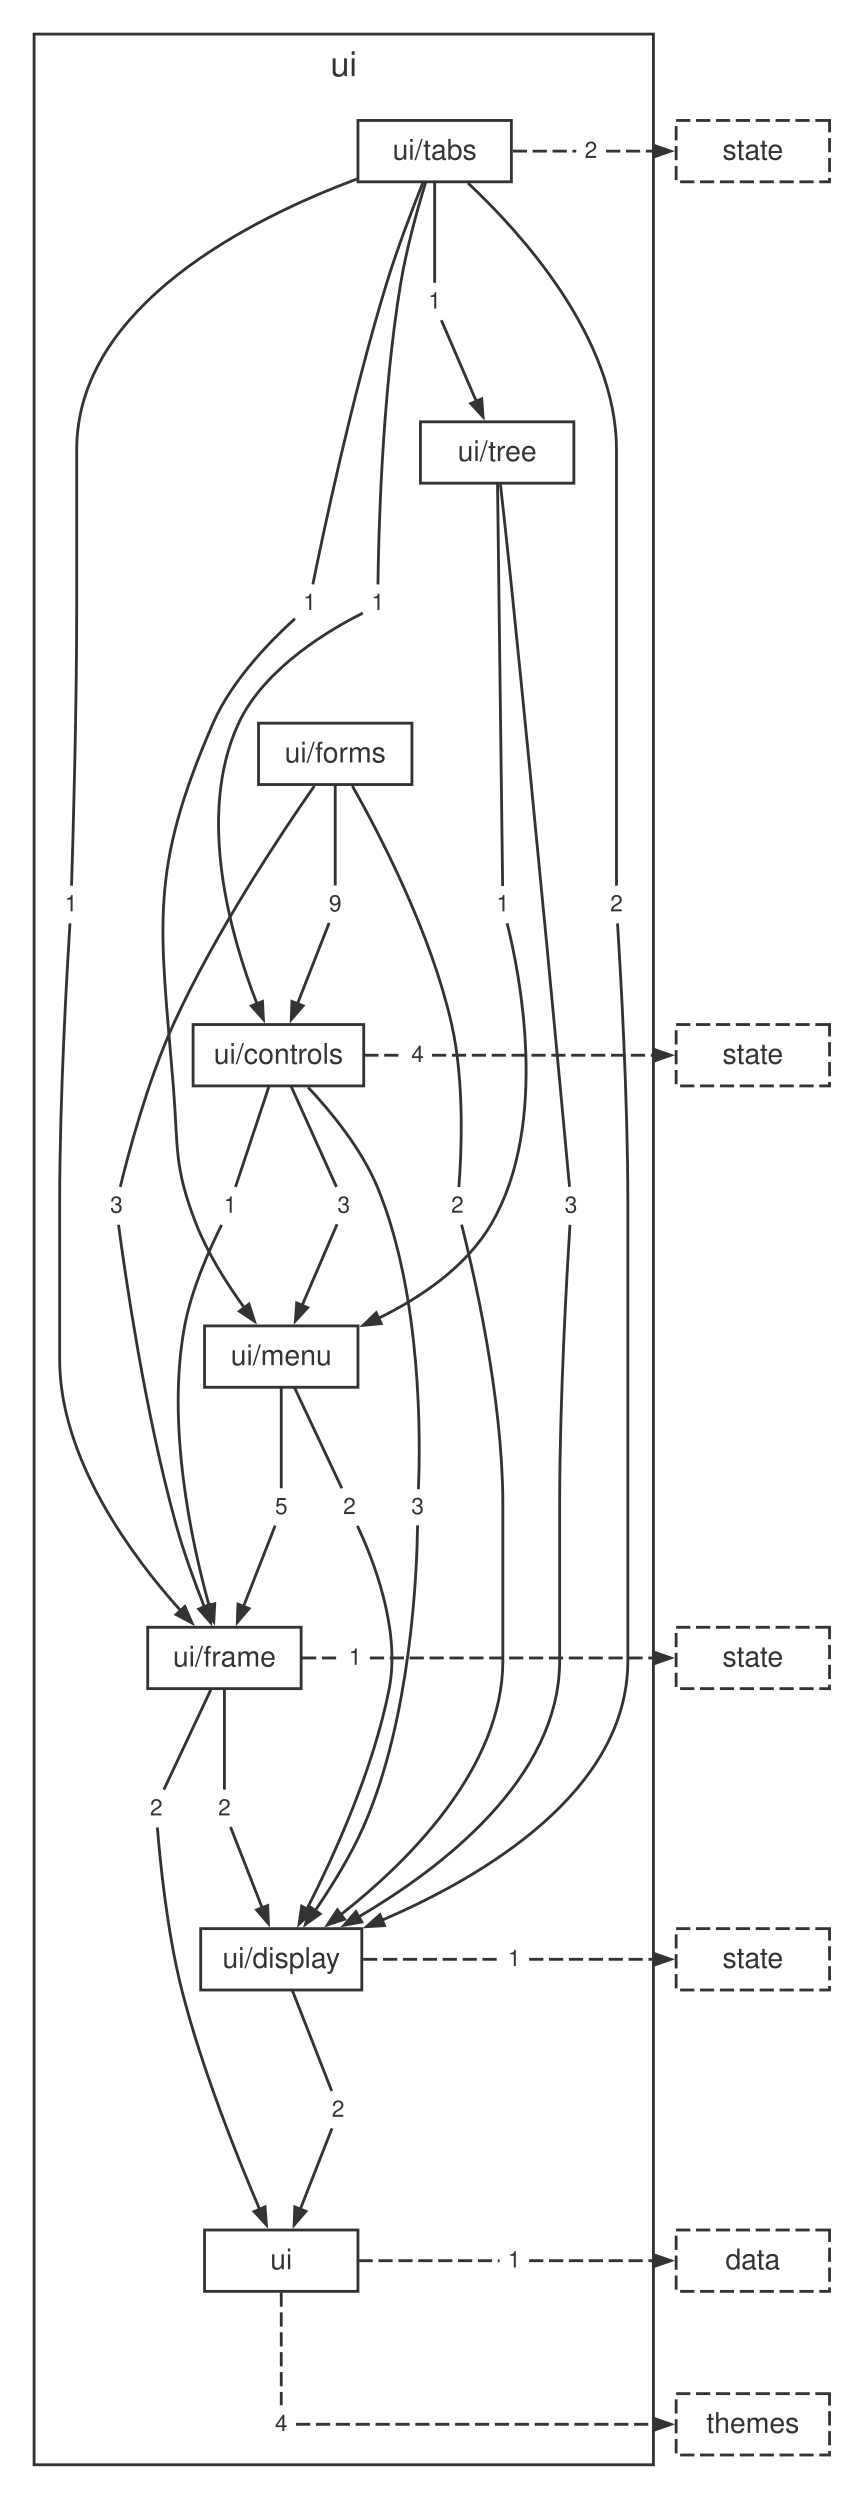
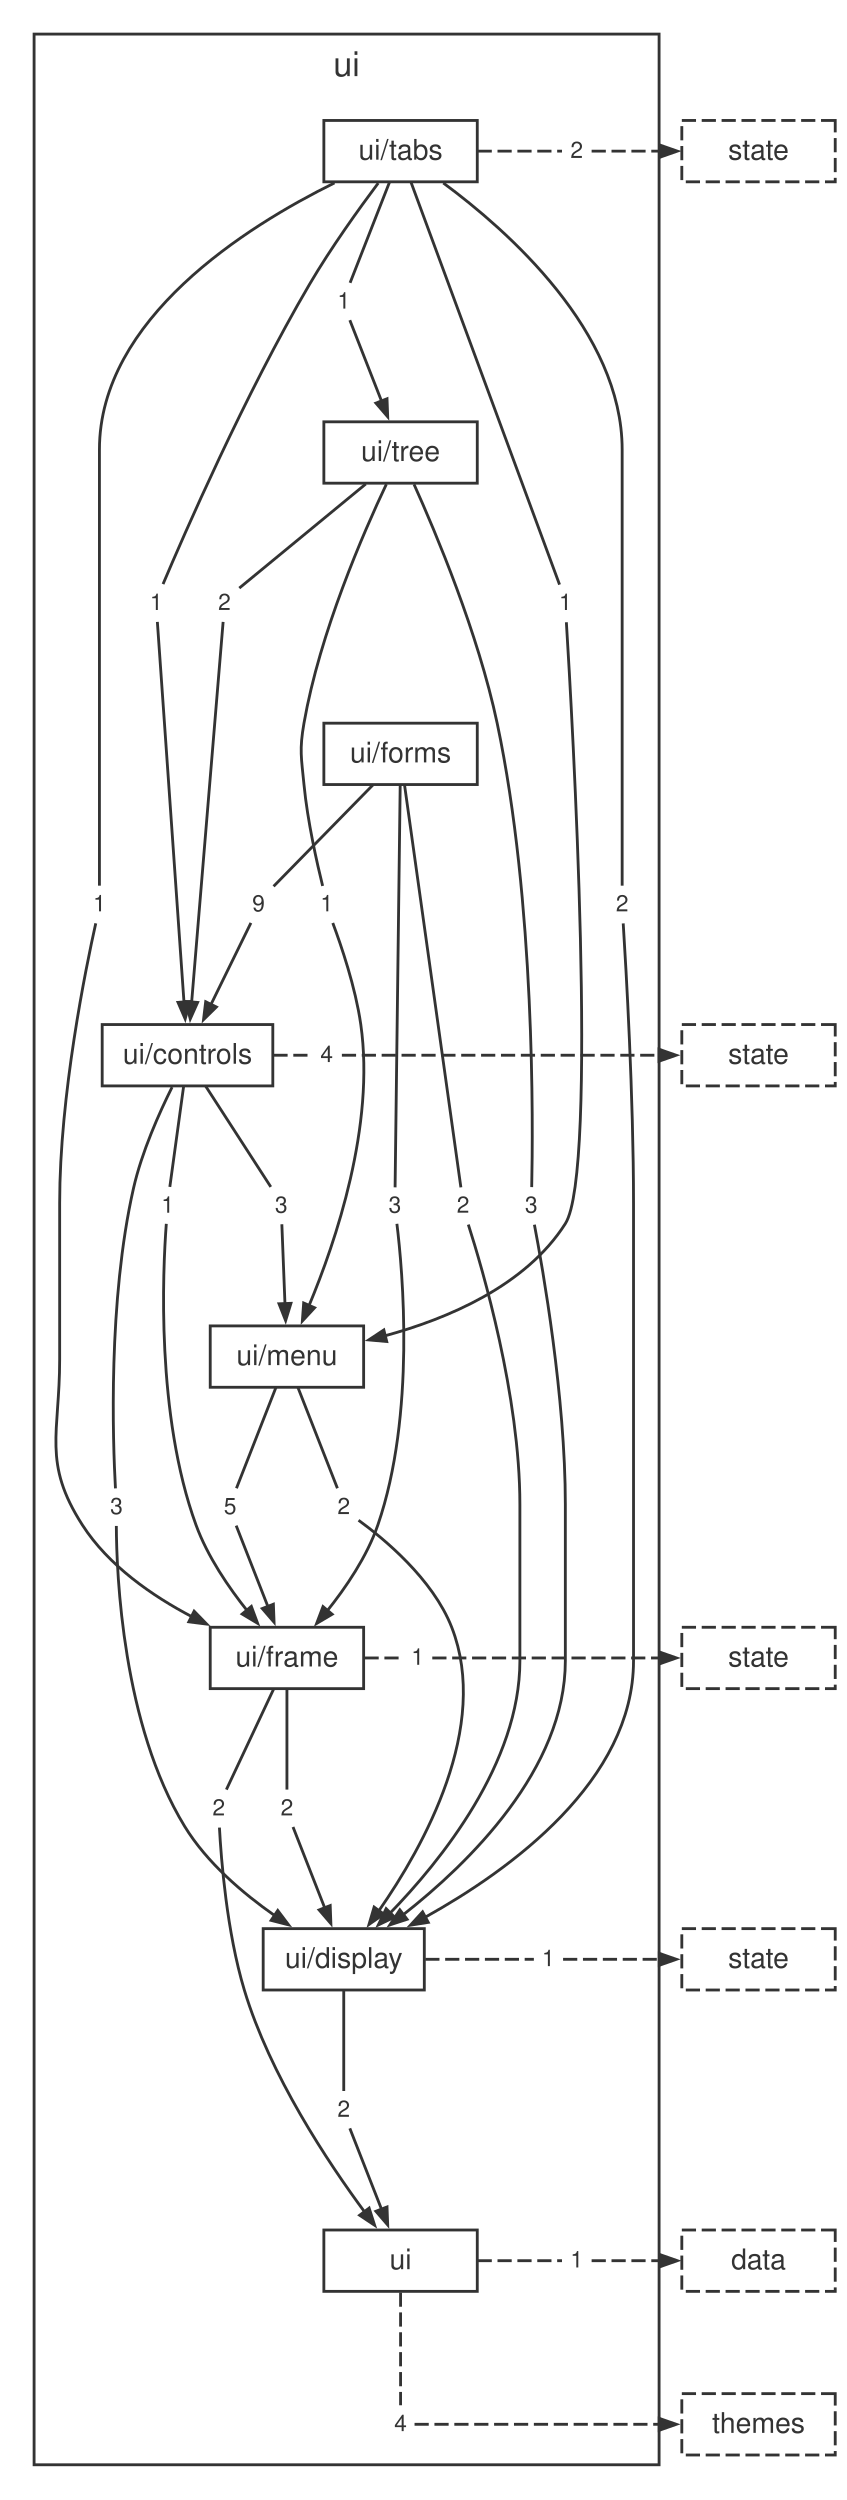
- <svg xmlns="http://www.w3.org/2000/svg" width="296pt" height="880pt" viewBox="0.00 0.00 296.00 880.00">
+ <svg xmlns="http://www.w3.org/2000/svg" width="298pt" height="880pt" viewBox="0.00 0.00 298.00 880.00">
  <style>svg { color: #333333; } @media (prefers-color-scheme: dark) { svg { color: #cccccc; background: #1e1e1e; } }</style>
  <g id="graph0" class="graph" transform="scale(1 1) rotate(0) translate(4 875.6)">
    <g id="clust1" class="cluster">
-       <polygon fill="none" stroke="currentColor" points="8,-8 8,-863.6 226,-863.6 226,-8 8,-8" />
-       <text fill="currentColor" xml:space="preserve" text-anchor="middle" x="117" y="-848.8" font-family="Helvetica,Arial,sans-serif" font-size="12.00">ui</text>
+       <polygon fill="none" stroke="currentColor" points="8,-8 8,-863.6 228,-863.6 228,-8 8,-8" />
+       <text fill="currentColor" xml:space="preserve" text-anchor="middle" x="118" y="-848.8" font-family="Helvetica,Arial,sans-serif" font-size="12.00">ui</text>
    </g>
    <g id="node1" class="node">
-       <polygon fill="none" stroke="currentColor" points="176,-833.2 122,-833.2 122,-811.6 176,-811.6 176,-833.2" />
-       <text fill="currentColor" xml:space="preserve" text-anchor="middle" x="149" y="-819.4" font-family="Helvetica,Arial,sans-serif" font-size="10.00">ui/tabs</text>
+       <polygon fill="none" stroke="currentColor" points="164,-833.2 110,-833.2 110,-811.6 164,-811.6 164,-833.2" />
+       <text fill="currentColor" xml:space="preserve" text-anchor="middle" x="137" y="-819.4" font-family="Helvetica,Arial,sans-serif" font-size="10.00">ui/tabs</text>
    </g>
    <g id="node2" class="node">
-       <polygon fill="none" stroke="currentColor" points="198,-727.12 144,-727.12 144,-705.52 198,-705.52 198,-727.12" />
-       <text fill="currentColor" xml:space="preserve" text-anchor="middle" x="171" y="-713.32" font-family="Helvetica,Arial,sans-serif" font-size="10.00">ui/tree</text>
+       <polygon fill="none" stroke="currentColor" points="164,-727.12 110,-727.12 110,-705.52 164,-705.52 164,-727.12" />
+       <text fill="currentColor" xml:space="preserve" text-anchor="middle" x="137" y="-713.32" font-family="Helvetica,Arial,sans-serif" font-size="10.00">ui/tree</text>
    </g>
    <g id="node9" class="node">
-       <polygon fill="none" stroke="none" points="133.88,-669.52 124.12,-669.52 124.12,-657.04 133.88,-657.04 133.88,-669.52" />
-       <text fill="currentColor" xml:space="preserve" text-anchor="middle" x="129" y="-660.88" font-family="Helvetica,Arial,sans-serif" font-size="8.00">1</text>
+       <polygon fill="none" stroke="none" points="55.88,-669.52 46.12,-669.52 46.12,-657.04 55.88,-657.04 55.88,-669.52" />
+       <text fill="currentColor" xml:space="preserve" text-anchor="middle" x="51" y="-660.88" font-family="Helvetica,Arial,sans-serif" font-size="8.00">1</text>
    </g>
    <g id="edge8" class="edge">
-       <path fill="none" stroke="currentColor" d="M145.79,-811.33C142.99,-802.13 139.07,-788.09 137,-775.6 130.36,-735.46 129.23,-686.26 129.04,-669.88" />
+       <path fill="none" stroke="currentColor" d="M129.14,-811.16C122.34,-802.08 112.46,-788.32 105,-775.6 82.17,-736.7 60.46,-686.71 53.39,-670" />
    </g>
    <g id="node10" class="node">
-       <polygon fill="none" stroke="none" points="217.88,-563.44 208.12,-563.44 208.12,-550.96 217.88,-550.96 217.88,-563.44" />
-       <text fill="currentColor" xml:space="preserve" text-anchor="middle" x="213" y="-554.8" font-family="Helvetica,Arial,sans-serif" font-size="8.00">2</text>
+       <polygon fill="none" stroke="none" points="219.88,-563.44 210.12,-563.44 210.12,-550.96 219.88,-550.96 219.88,-563.44" />
+       <text fill="currentColor" xml:space="preserve" text-anchor="middle" x="215" y="-554.8" font-family="Helvetica,Arial,sans-serif" font-size="8.00">2</text>
    </g>
    <g id="edge10" class="edge">
-       <path fill="none" stroke="currentColor" d="M160.74,-811.16C179.21,-793.84 213,-756.77 213,-717.32 213,-717.32 213,-717.32 213,-662.28 213,-624.7 213,-579.48 213,-563.84" />
+       <path fill="none" stroke="currentColor" d="M152.04,-811.19C174.71,-794.46 215,-758.87 215,-717.32 215,-717.32 215,-717.32 215,-662.28 215,-624.7 215,-579.48 215,-563.84" />
    </g>
    <g id="node11" class="node">
-       <polygon fill="none" stroke="none" points="25.88,-563.44 16.12,-563.44 16.12,-550.96 25.88,-550.96 25.88,-563.44" />
-       <text fill="currentColor" xml:space="preserve" text-anchor="middle" x="21" y="-554.8" font-family="Helvetica,Arial,sans-serif" font-size="8.00">1</text>
+       <polygon fill="none" stroke="none" points="35.88,-563.44 26.12,-563.44 26.12,-550.96 35.88,-550.96 35.88,-563.44" />
+       <text fill="currentColor" xml:space="preserve" text-anchor="middle" x="31" y="-554.8" font-family="Helvetica,Arial,sans-serif" font-size="8.00">1</text>
    </g>
    <g id="edge12" class="edge">
-       <path fill="none" stroke="currentColor" d="M121.66,-812.6C84.6,-798.76 23,-768.11 23,-717.32 23,-717.32 23,-717.32 23,-662.28 23,-624.69 21.68,-579.47 21.18,-563.84" />
+       <path fill="none" stroke="currentColor" d="M113.74,-811.22C82.54,-795.8 31,-763.36 31,-717.32 31,-717.32 31,-717.32 31,-662.28 31,-624.7 31,-579.48 31,-563.84" />
    </g>
    <g id="node12" class="node">
-       <polygon fill="none" stroke="none" points="109.88,-669.52 100.12,-669.52 100.12,-657.04 109.88,-657.04 109.88,-669.52" />
-       <text fill="currentColor" xml:space="preserve" text-anchor="middle" x="105" y="-660.88" font-family="Helvetica,Arial,sans-serif" font-size="8.00">1</text>
+       <polygon fill="none" stroke="none" points="199.88,-669.52 190.12,-669.52 190.12,-657.04 199.88,-657.04 199.88,-669.52" />
+       <text fill="currentColor" xml:space="preserve" text-anchor="middle" x="195" y="-660.88" font-family="Helvetica,Arial,sans-serif" font-size="8.00">1</text>
    </g>
    <g id="edge14" class="edge">
-       <path fill="none" stroke="currentColor" d="M144.87,-811.33C141.19,-802.13 135.82,-788.09 132,-775.6 119.79,-735.66 109.44,-686.34 106.12,-669.9" />
+       <path fill="none" stroke="currentColor" d="M140.63,-811.57C151.64,-781.74 184.44,-692.88 192.96,-669.81" />
    </g>
    <g id="node13" class="node">
-       <polygon fill="none" stroke="none" points="153.88,-775.6 144.12,-775.6 144.12,-763.12 153.88,-763.12 153.88,-775.6" />
-       <text fill="currentColor" xml:space="preserve" text-anchor="middle" x="149" y="-766.96" font-family="Helvetica,Arial,sans-serif" font-size="8.00">1</text>
+       <polygon fill="none" stroke="none" points="121.88,-775.6 112.12,-775.6 112.12,-763.12 121.88,-763.12 121.88,-775.6" />
+       <text fill="currentColor" xml:space="preserve" text-anchor="middle" x="117" y="-766.96" font-family="Helvetica,Arial,sans-serif" font-size="8.00">1</text>
    </g>
    <g id="edge16" class="edge">
-       <path fill="none" stroke="currentColor" d="M149,-811.56C149,-801.01 149,-784.64 149,-776.05" />
+       <path fill="none" stroke="currentColor" d="M133.14,-811.56C129.01,-801.01 122.6,-784.64 119.23,-776.05" />
    </g>
    <g id="node14" class="node">
-       <polygon fill="none" stroke="none" points="208.88,-828.64 199.12,-828.64 199.12,-816.16 208.88,-816.16 208.88,-828.64" />
-       <text fill="currentColor" xml:space="preserve" text-anchor="middle" x="204" y="-820" font-family="Helvetica,Arial,sans-serif" font-size="8.00">2</text>
+       <polygon fill="none" stroke="none" points="203.88,-828.64 194.12,-828.64 194.12,-816.16 203.88,-816.16 203.88,-828.64" />
+       <text fill="currentColor" xml:space="preserve" text-anchor="middle" x="199" y="-820" font-family="Helvetica,Arial,sans-serif" font-size="8.00">2</text>
    </g>
    <g id="edge18" class="edge">
-       <path fill="none" stroke="currentColor" stroke-dasharray="5,2" d="M176.5,-822.4C183.95,-822.4 191.4,-822.4 198.84,-822.4" />
+       <path fill="none" stroke="currentColor" stroke-dasharray="5,2" d="M164.12,-822.4C174.02,-822.4 183.92,-822.4 193.82,-822.4" />
    </g>
    <g id="node3" class="node">
-       <polygon fill="none" stroke="currentColor" points="141,-621.04 87,-621.04 87,-599.44 141,-599.44 141,-621.04" />
-       <text fill="currentColor" xml:space="preserve" text-anchor="middle" x="114" y="-607.24" font-family="Helvetica,Arial,sans-serif" font-size="10.00">ui/forms</text>
+       <polygon fill="none" stroke="currentColor" points="164,-621.04 110,-621.04 110,-599.44 164,-599.44 164,-621.04" />
+       <text fill="currentColor" xml:space="preserve" text-anchor="middle" x="137" y="-607.24" font-family="Helvetica,Arial,sans-serif" font-size="10.00">ui/forms</text>
    </g>
    <g id="node15" class="node">
-       <polygon fill="none" stroke="none" points="201.88,-457.36 192.12,-457.36 192.12,-444.88 201.88,-444.88 201.88,-457.36" />
-       <text fill="currentColor" xml:space="preserve" text-anchor="middle" x="197" y="-448.72" font-family="Helvetica,Arial,sans-serif" font-size="8.00">3</text>
+       <polygon fill="none" stroke="none" points="79.88,-669.52 70.12,-669.52 70.12,-657.04 79.88,-657.04 79.88,-669.52" />
+       <text fill="currentColor" xml:space="preserve" text-anchor="middle" x="75" y="-660.88" font-family="Helvetica,Arial,sans-serif" font-size="8.00">2</text>
    </g>
    <g id="edge20" class="edge">
-       <path fill="none" stroke="currentColor" d="M172.15,-705.14C173.19,-695.86 174.74,-681.77 176,-669.52 184.65,-585.41 194.17,-482.87 196.47,-457.83" />
+       <path fill="none" stroke="currentColor" d="M124.75,-705.24C111.2,-694.08 89.99,-676.62 80.23,-668.59" />
    </g>
    <g id="node16" class="node">
-       <polygon fill="none" stroke="none" points="177.88,-563.44 168.12,-563.44 168.12,-550.96 177.88,-550.96 177.88,-563.44" />
-       <text fill="currentColor" xml:space="preserve" text-anchor="middle" x="173" y="-554.8" font-family="Helvetica,Arial,sans-serif" font-size="8.00">1</text>
+       <polygon fill="none" stroke="none" points="187.88,-457.36 178.12,-457.36 178.12,-444.88 187.88,-444.88 187.88,-457.36" />
+       <text fill="currentColor" xml:space="preserve" text-anchor="middle" x="183" y="-448.72" font-family="Helvetica,Arial,sans-serif" font-size="8.00">3</text>
    </g>
    <g id="edge22" class="edge">
-       <path fill="none" stroke="currentColor" d="M171.13,-705.49C171.5,-675.66 172.64,-586.8 172.93,-563.73" />
+       <path fill="none" stroke="currentColor" d="M141.73,-705.13C149.39,-688.13 164.3,-652.7 171,-621.04 184.33,-558.05 183.63,-479.21 183.16,-457.74" />
+     </g>
+     <g id="node17" class="node">
+       <polygon fill="none" stroke="none" points="115.88,-563.44 106.12,-563.44 106.12,-550.96 115.88,-550.96 115.88,-563.44" />
+       <text fill="currentColor" xml:space="preserve" text-anchor="middle" x="111" y="-554.8" font-family="Helvetica,Arial,sans-serif" font-size="8.00">1</text>
+     </g>
+     <g id="edge24" class="edge">
+       <path fill="none" stroke="currentColor" d="M132.01,-705.18C124,-688.24 108.57,-652.92 103,-621.04 101.35,-611.58 102.08,-609 103,-599.44 104.24,-586.52 107.62,-571.63 109.57,-563.75" />
    </g>
    <g id="node4" class="node">
-       <polygon fill="none" stroke="currentColor" points="124.03,-514.96 63.97,-514.96 63.97,-493.36 124.03,-493.36 124.03,-514.96" />
-       <text fill="currentColor" xml:space="preserve" text-anchor="middle" x="94" y="-501.16" font-family="Helvetica,Arial,sans-serif" font-size="10.00">ui/controls</text>
-     </g>
-     <g id="node17" class="node">
-       <polygon fill="none" stroke="none" points="118.88,-563.44 109.12,-563.44 109.12,-550.96 118.88,-550.96 118.88,-563.44" />
-       <text fill="currentColor" xml:space="preserve" text-anchor="middle" x="114" y="-554.8" font-family="Helvetica,Arial,sans-serif" font-size="8.00">9</text>
-     </g>
-     <g id="edge24" class="edge">
-       <path fill="none" stroke="currentColor" d="M114,-599.4C114,-588.85 114,-572.48 114,-563.89" />
+       <polygon fill="none" stroke="currentColor" points="92.03,-514.96 31.97,-514.96 31.97,-493.36 92.03,-493.36 92.03,-514.96" />
+       <text fill="currentColor" xml:space="preserve" text-anchor="middle" x="62" y="-501.16" font-family="Helvetica,Arial,sans-serif" font-size="10.00">ui/controls</text>
    </g>
    <g id="node18" class="node">
-       <polygon fill="none" stroke="none" points="161.88,-457.36 152.12,-457.36 152.12,-444.88 161.88,-444.88 161.88,-457.36" />
-       <text fill="currentColor" xml:space="preserve" text-anchor="middle" x="157" y="-448.72" font-family="Helvetica,Arial,sans-serif" font-size="8.00">2</text>
+       <polygon fill="none" stroke="none" points="91.88,-563.44 82.12,-563.44 82.12,-550.96 91.88,-550.96 91.88,-563.44" />
+       <text fill="currentColor" xml:space="preserve" text-anchor="middle" x="87" y="-554.8" font-family="Helvetica,Arial,sans-serif" font-size="8.00">9</text>
    </g>
    <g id="edge26" class="edge">
-       <path fill="none" stroke="currentColor" d="M120.04,-598.94C129.57,-582.07 147.76,-547.18 155,-514.96 159.64,-494.3 158.4,-468.86 157.52,-457.76" />
+       <path fill="none" stroke="currentColor" d="M127.36,-599.4C116.92,-588.74 100.64,-572.12 92.3,-563.61" />
    </g>
    <g id="node19" class="node">
-       <polygon fill="none" stroke="none" points="41.88,-457.36 32.12,-457.36 32.12,-444.88 41.88,-444.88 41.88,-457.36" />
-       <text fill="currentColor" xml:space="preserve" text-anchor="middle" x="37" y="-448.72" font-family="Helvetica,Arial,sans-serif" font-size="8.00">3</text>
+       <polygon fill="none" stroke="none" points="163.88,-457.36 154.12,-457.36 154.12,-444.88 163.88,-444.88 163.88,-457.36" />
+       <text fill="currentColor" xml:space="preserve" text-anchor="middle" x="159" y="-448.72" font-family="Helvetica,Arial,sans-serif" font-size="8.00">2</text>
    </g>
    <g id="edge28" class="edge">
-       <path fill="none" stroke="currentColor" d="M106.65,-598.94C94.88,-582.07 71.62,-547.18 57,-514.96 47.82,-494.73 41.07,-469.08 38.34,-457.83" />
+       <path fill="none" stroke="currentColor" d="M138.38,-599.41C142.55,-569.58 155,-480.72 158.23,-457.65" />
+     </g>
+     <g id="node20" class="node">
+       <polygon fill="none" stroke="none" points="139.88,-457.36 130.12,-457.36 130.12,-444.88 139.88,-444.88 139.88,-457.36" />
+       <text fill="currentColor" xml:space="preserve" text-anchor="middle" x="135" y="-448.72" font-family="Helvetica,Arial,sans-serif" font-size="8.00">3</text>
+     </g>
+     <g id="edge30" class="edge">
+       <path fill="none" stroke="currentColor" d="M136.87,-599.41C136.5,-569.58 135.36,-480.72 135.07,-457.65" />
    </g>
    <g id="node5" class="node">
-       <polygon fill="none" stroke="currentColor" points="122,-408.88 68,-408.88 68,-387.28 122,-387.28 122,-408.88" />
-       <text fill="currentColor" xml:space="preserve" text-anchor="middle" x="95" y="-395.08" font-family="Helvetica,Arial,sans-serif" font-size="10.00">ui/menu</text>
-     </g>
-     <g id="node20" class="node">
-       <polygon fill="none" stroke="none" points="147.88,-351.28 138.12,-351.28 138.12,-338.8 147.88,-338.8 147.88,-351.28" />
-       <text fill="currentColor" xml:space="preserve" text-anchor="middle" x="143" y="-342.64" font-family="Helvetica,Arial,sans-serif" font-size="8.00">3</text>
-     </g>
-     <g id="edge30" class="edge">
-       <path fill="none" stroke="currentColor" d="M104.43,-492.9C112.56,-484.23 123.39,-471.07 129,-457.36 144.65,-419.15 143.98,-367.88 143.29,-351.39" />
+       <polygon fill="none" stroke="currentColor" points="124,-408.88 70,-408.88 70,-387.28 124,-387.28 124,-408.88" />
+       <text fill="currentColor" xml:space="preserve" text-anchor="middle" x="97" y="-395.08" font-family="Helvetica,Arial,sans-serif" font-size="10.00">ui/menu</text>
    </g>
    <g id="node21" class="node">
-       <polygon fill="none" stroke="none" points="81.88,-457.36 72.12,-457.36 72.12,-444.88 81.88,-444.88 81.88,-457.36" />
-       <text fill="currentColor" xml:space="preserve" text-anchor="middle" x="77" y="-448.72" font-family="Helvetica,Arial,sans-serif" font-size="8.00">1</text>
+       <polygon fill="none" stroke="none" points="41.88,-351.28 32.12,-351.28 32.12,-338.8 41.88,-338.8 41.88,-351.28" />
+       <text fill="currentColor" xml:space="preserve" text-anchor="middle" x="37" y="-342.64" font-family="Helvetica,Arial,sans-serif" font-size="8.00">3</text>
    </g>
    <g id="edge32" class="edge">
-       <path fill="none" stroke="currentColor" d="M90.72,-493.32C87.21,-482.77 81.76,-466.4 78.9,-457.81" />
+       <path fill="none" stroke="currentColor" d="M56.58,-492.94C52.06,-483.87 45.9,-470.12 43,-457.36 33.99,-417.73 35.72,-368.21 36.64,-351.69" />
    </g>
    <g id="node22" class="node">
-       <polygon fill="none" stroke="none" points="121.88,-457.36 112.12,-457.36 112.12,-444.88 121.88,-444.88 121.88,-457.36" />
-       <text fill="currentColor" xml:space="preserve" text-anchor="middle" x="117" y="-448.72" font-family="Helvetica,Arial,sans-serif" font-size="8.00">3</text>
+       <polygon fill="none" stroke="none" points="59.88,-457.36 50.12,-457.36 50.12,-444.88 59.88,-444.88 59.88,-457.36" />
+       <text fill="currentColor" xml:space="preserve" text-anchor="middle" x="55" y="-448.72" font-family="Helvetica,Arial,sans-serif" font-size="8.00">1</text>
    </g>
    <g id="edge34" class="edge">
-       <path fill="none" stroke="currentColor" d="M98.43,-493.32C103.19,-482.77 110.57,-466.4 114.43,-457.81" />
+       <path fill="none" stroke="currentColor" d="M60.65,-493.32C59.2,-482.77 56.96,-466.4 55.78,-457.81" />
    </g>
    <g id="node23" class="node">
-       <polygon fill="none" stroke="none" points="147.88,-510.4 138.12,-510.4 138.12,-497.92 147.88,-497.92 147.88,-510.4" />
-       <text fill="currentColor" xml:space="preserve" text-anchor="middle" x="143" y="-501.76" font-family="Helvetica,Arial,sans-serif" font-size="8.00">4</text>
+       <polygon fill="none" stroke="none" points="99.88,-457.36 90.12,-457.36 90.12,-444.88 99.88,-444.88 99.88,-457.36" />
+       <text fill="currentColor" xml:space="preserve" text-anchor="middle" x="95" y="-448.72" font-family="Helvetica,Arial,sans-serif" font-size="8.00">3</text>
    </g>
    <g id="edge36" class="edge">
-       <path fill="none" stroke="currentColor" stroke-dasharray="5,2" d="M124.24,-504.16C128.74,-504.16 133.23,-504.16 137.72,-504.16" />
+       <path fill="none" stroke="currentColor" d="M68.36,-493.32C75.18,-482.77 85.77,-466.4 91.32,-457.81" />
+     </g>
+     <g id="node24" class="node">
+       <polygon fill="none" stroke="none" points="115.88,-510.4 106.12,-510.4 106.12,-497.92 115.88,-497.92 115.88,-510.4" />
+       <text fill="currentColor" xml:space="preserve" text-anchor="middle" x="111" y="-501.76" font-family="Helvetica,Arial,sans-serif" font-size="8.00">4</text>
+     </g>
+     <g id="edge38" class="edge">
+       <path fill="none" stroke="currentColor" stroke-dasharray="5,2" d="M92.24,-504.16C96.74,-504.16 101.23,-504.16 105.72,-504.16" />
    </g>
    <g id="node6" class="node">
-       <polygon fill="none" stroke="currentColor" points="102,-302.8 48,-302.8 48,-281.2 102,-281.2 102,-302.8" />
-       <text fill="currentColor" xml:space="preserve" text-anchor="middle" x="75" y="-289" font-family="Helvetica,Arial,sans-serif" font-size="10.00">ui/frame</text>
-     </g>
-     <g id="node24" class="node">
-       <polygon fill="none" stroke="none" points="123.88,-351.28 114.12,-351.28 114.12,-338.8 123.88,-338.8 123.88,-351.28" />
-       <text fill="currentColor" xml:space="preserve" text-anchor="middle" x="119" y="-342.64" font-family="Helvetica,Arial,sans-serif" font-size="8.00">2</text>
-     </g>
-     <g id="edge38" class="edge">
-       <path fill="none" stroke="currentColor" d="M99.63,-387.24C104.59,-376.69 112.29,-360.32 116.32,-351.73" />
+       <polygon fill="none" stroke="currentColor" points="124,-302.8 70,-302.8 70,-281.2 124,-281.2 124,-302.8" />
+       <text fill="currentColor" xml:space="preserve" text-anchor="middle" x="97" y="-289" font-family="Helvetica,Arial,sans-serif" font-size="10.00">ui/frame</text>
    </g>
    <g id="node25" class="node">
-       <polygon fill="none" stroke="none" points="99.88,-351.28 90.12,-351.28 90.12,-338.8 99.88,-338.8 99.88,-351.28" />
-       <text fill="currentColor" xml:space="preserve" text-anchor="middle" x="95" y="-342.64" font-family="Helvetica,Arial,sans-serif" font-size="8.00">5</text>
+       <polygon fill="none" stroke="none" points="121.88,-351.28 112.12,-351.28 112.12,-338.8 121.88,-338.8 121.88,-351.28" />
+       <text fill="currentColor" xml:space="preserve" text-anchor="middle" x="117" y="-342.64" font-family="Helvetica,Arial,sans-serif" font-size="8.00">2</text>
    </g>
    <g id="edge40" class="edge">
-       <path fill="none" stroke="currentColor" d="M95,-387.24C95,-376.69 95,-360.32 95,-351.73" />
+       <path fill="none" stroke="currentColor" d="M100.86,-387.24C104.99,-376.69 111.4,-360.32 114.77,-351.73" />
+     </g>
+     <g id="node26" class="node">
+       <polygon fill="none" stroke="none" points="81.88,-351.28 72.12,-351.28 72.12,-338.8 81.88,-338.8 81.88,-351.28" />
+       <text fill="currentColor" xml:space="preserve" text-anchor="middle" x="77" y="-342.64" font-family="Helvetica,Arial,sans-serif" font-size="8.00">5</text>
+     </g>
+     <g id="edge42" class="edge">
+       <path fill="none" stroke="currentColor" d="M93.14,-387.24C89.01,-376.69 82.6,-360.32 79.23,-351.73" />
    </g>
    <g id="node7" class="node">
-       <polygon fill="none" stroke="currentColor" points="123.36,-196.72 66.64,-196.72 66.64,-175.12 123.36,-175.12 123.36,-196.72" />
-       <text fill="currentColor" xml:space="preserve" text-anchor="middle" x="95" y="-182.92" font-family="Helvetica,Arial,sans-serif" font-size="10.00">ui/display</text>
-     </g>
-     <g id="node26" class="node">
-       <polygon fill="none" stroke="none" points="55.88,-245.2 46.12,-245.2 46.12,-232.72 55.88,-232.72 55.88,-245.2" />
-       <text fill="currentColor" xml:space="preserve" text-anchor="middle" x="51" y="-236.56" font-family="Helvetica,Arial,sans-serif" font-size="8.00">2</text>
-     </g>
-     <g id="edge42" class="edge">
-       <path fill="none" stroke="currentColor" d="M70.37,-281.16C65.41,-270.61 57.71,-254.24 53.68,-245.65" />
+       <polygon fill="none" stroke="currentColor" points="145.36,-196.72 88.64,-196.72 88.64,-175.12 145.36,-175.12 145.36,-196.72" />
+       <text fill="currentColor" xml:space="preserve" text-anchor="middle" x="117" y="-182.92" font-family="Helvetica,Arial,sans-serif" font-size="10.00">ui/display</text>
    </g>
    <g id="node27" class="node">
-       <polygon fill="none" stroke="none" points="79.88,-245.2 70.12,-245.2 70.12,-232.72 79.88,-232.72 79.88,-245.2" />
-       <text fill="currentColor" xml:space="preserve" text-anchor="middle" x="75" y="-236.56" font-family="Helvetica,Arial,sans-serif" font-size="8.00">2</text>
+       <polygon fill="none" stroke="none" points="77.88,-245.2 68.12,-245.2 68.12,-232.72 77.88,-232.72 77.88,-245.2" />
+       <text fill="currentColor" xml:space="preserve" text-anchor="middle" x="73" y="-236.56" font-family="Helvetica,Arial,sans-serif" font-size="8.00">2</text>
    </g>
    <g id="edge44" class="edge">
-       <path fill="none" stroke="currentColor" d="M75,-281.16C75,-270.61 75,-254.24 75,-245.65" />
+       <path fill="none" stroke="currentColor" d="M92.37,-281.16C87.41,-270.61 79.71,-254.24 75.68,-245.65" />
    </g>
    <g id="node28" class="node">
-       <polygon fill="none" stroke="none" points="125.88,-298.24 116.12,-298.24 116.12,-285.76 125.88,-285.76 125.88,-298.24" />
-       <text fill="currentColor" xml:space="preserve" text-anchor="middle" x="121" y="-289.6" font-family="Helvetica,Arial,sans-serif" font-size="8.00">1</text>
+       <polygon fill="none" stroke="none" points="101.88,-245.2 92.12,-245.2 92.12,-232.72 101.88,-232.72 101.88,-245.2" />
+       <text fill="currentColor" xml:space="preserve" text-anchor="middle" x="97" y="-236.56" font-family="Helvetica,Arial,sans-serif" font-size="8.00">2</text>
    </g>
    <g id="edge46" class="edge">
-       <path fill="none" stroke="currentColor" stroke-dasharray="5,2" d="M102.31,-292C106.79,-292 111.27,-292 115.74,-292" />
+       <path fill="none" stroke="currentColor" d="M97,-281.16C97,-270.61 97,-254.24 97,-245.65" />
+     </g>
+     <g id="node29" class="node">
+       <polygon fill="none" stroke="none" points="147.88,-298.24 138.12,-298.24 138.12,-285.76 147.88,-285.76 147.88,-298.24" />
+       <text fill="currentColor" xml:space="preserve" text-anchor="middle" x="143" y="-289.6" font-family="Helvetica,Arial,sans-serif" font-size="8.00">1</text>
+     </g>
+     <g id="edge48" class="edge">
+       <path fill="none" stroke="currentColor" stroke-dasharray="5,2" d="M124.31,-292C128.79,-292 133.27,-292 137.74,-292" />
    </g>
    <g id="node8" class="node">
-       <polygon fill="none" stroke="currentColor" points="122,-90.64 68,-90.64 68,-69.04 122,-69.04 122,-90.64" />
-       <text fill="currentColor" xml:space="preserve" text-anchor="middle" x="95" y="-76.84" font-family="Helvetica,Arial,sans-serif" font-size="10.00">ui</text>
-     </g>
-     <g id="node29" class="node">
-       <polygon fill="none" stroke="none" points="119.88,-139.12 110.12,-139.12 110.12,-126.64 119.88,-126.64 119.88,-139.12" />
-       <text fill="currentColor" xml:space="preserve" text-anchor="middle" x="115" y="-130.48" font-family="Helvetica,Arial,sans-serif" font-size="8.00">2</text>
-     </g>
-     <g id="edge48" class="edge">
-       <path fill="none" stroke="currentColor" d="M98.86,-175.08C102.99,-164.53 109.4,-148.16 112.77,-139.57" />
+       <polygon fill="none" stroke="currentColor" points="164,-90.64 110,-90.64 110,-69.04 164,-69.04 164,-90.64" />
+       <text fill="currentColor" xml:space="preserve" text-anchor="middle" x="137" y="-76.84" font-family="Helvetica,Arial,sans-serif" font-size="10.00">ui</text>
    </g>
    <g id="node30" class="node">
-       <polygon fill="none" stroke="none" points="181.88,-192.16 172.12,-192.16 172.12,-179.68 181.88,-179.68 181.88,-192.16" />
-       <text fill="currentColor" xml:space="preserve" text-anchor="middle" x="177" y="-183.52" font-family="Helvetica,Arial,sans-serif" font-size="8.00">1</text>
+       <polygon fill="none" stroke="none" points="121.88,-139.12 112.12,-139.12 112.12,-126.64 121.88,-126.64 121.88,-139.12" />
+       <text fill="currentColor" xml:space="preserve" text-anchor="middle" x="117" y="-130.48" font-family="Helvetica,Arial,sans-serif" font-size="8.00">2</text>
    </g>
    <g id="edge50" class="edge">
-       <path fill="none" stroke="currentColor" stroke-dasharray="5,2" d="M123.83,-185.92C139.89,-185.92 155.95,-185.92 172.02,-185.92" />
+       <path fill="none" stroke="currentColor" d="M117,-175.08C117,-164.53 117,-148.16 117,-139.57" />
    </g>
    <g id="node31" class="node">
-       <polygon fill="none" stroke="none" points="181.88,-86.08 172.12,-86.08 172.12,-73.6 181.88,-73.6 181.88,-86.08" />
-       <text fill="currentColor" xml:space="preserve" text-anchor="middle" x="177" y="-77.44" font-family="Helvetica,Arial,sans-serif" font-size="8.00">1</text>
+       <polygon fill="none" stroke="none" points="193.88,-192.16 184.12,-192.16 184.12,-179.68 193.88,-179.68 193.88,-192.16" />
+       <text fill="currentColor" xml:space="preserve" text-anchor="middle" x="189" y="-183.52" font-family="Helvetica,Arial,sans-serif" font-size="8.00">1</text>
    </g>
    <g id="edge52" class="edge">
-       <path fill="none" stroke="currentColor" stroke-dasharray="5,2" d="M122.23,-79.84C138.77,-79.84 155.32,-79.84 171.86,-79.84" />
+       <path fill="none" stroke="currentColor" stroke-dasharray="5,2" d="M145.69,-185.92C158.43,-185.92 171.18,-185.92 183.92,-185.92" />
    </g>
    <g id="node32" class="node">
-       <polygon fill="none" stroke="none" points="99.88,-28.48 90.12,-28.48 90.12,-16 99.88,-16 99.88,-28.48" />
-       <text fill="currentColor" xml:space="preserve" text-anchor="middle" x="95" y="-19.84" font-family="Helvetica,Arial,sans-serif" font-size="8.00">4</text>
+       <polygon fill="none" stroke="none" points="203.88,-86.08 194.12,-86.08 194.12,-73.6 203.88,-73.6 203.88,-86.08" />
+       <text fill="currentColor" xml:space="preserve" text-anchor="middle" x="199" y="-77.44" font-family="Helvetica,Arial,sans-serif" font-size="8.00">1</text>
    </g>
    <g id="edge54" class="edge">
-       <path fill="none" stroke="currentColor" stroke-dasharray="5,2" d="M95,-68.64C95,-56.98 95,-38.3 95,-28.95" />
+       <path fill="none" stroke="currentColor" stroke-dasharray="5,2" d="M164.12,-79.84C174.02,-79.84 183.92,-79.84 193.82,-79.84" />
+     </g>
+     <g id="node33" class="node">
+       <polygon fill="none" stroke="none" points="141.88,-28.48 132.12,-28.48 132.12,-16 141.88,-16 141.88,-28.48" />
+       <text fill="currentColor" xml:space="preserve" text-anchor="middle" x="137" y="-19.84" font-family="Helvetica,Arial,sans-serif" font-size="8.00">4</text>
+     </g>
+     <g id="edge56" class="edge">
+       <path fill="none" stroke="currentColor" stroke-dasharray="5,2" d="M137,-68.64C137,-56.98 137,-38.3 137,-28.95" />
    </g>
    <g id="edge9" class="edge">
-       <path fill="none" stroke="currentColor" d="M123.7,-659.8C113.03,-654.48 89.2,-640.8 80,-621.04 64.88,-588.55 77.33,-545.64 86.48,-522.22" />
-       <polygon fill="currentColor" stroke="currentColor" points="88.39,-523.09 88.72,-516.74 84.5,-521.5 88.39,-523.09" />
+       <path fill="none" stroke="currentColor" d="M51.39,-656.69C52.89,-635.24 58.32,-557.69 60.78,-522.61" />
+       <polygon fill="currentColor" stroke="currentColor" points="62.85,-523.06 61.18,-516.93 58.66,-522.77 62.85,-523.06" />
    </g>
    <g id="edge11" class="edge">
-       <path fill="none" stroke="currentColor" d="M213.37,-550.56C214.36,-534.93 217,-489.73 217,-452.12 217,-452.12 217,-452.12 217,-291 217,-245 166.19,-215.03 130.15,-199.55" />
-       <polygon fill="currentColor" stroke="currentColor" points="131.35,-197.78 125,-197.41 129.73,-201.65 131.35,-197.78" />
+       <path fill="none" stroke="currentColor" d="M215.37,-550.56C216.36,-534.93 219,-489.73 219,-452.12 219,-452.12 219,-452.12 219,-291 219,-248.9 175.9,-217.55 145.73,-200.77" />
+       <polygon fill="currentColor" stroke="currentColor" points="146.74,-198.93 140.46,-197.93 144.75,-202.63 146.74,-198.93" />
    </g>
    <g id="edge13" class="edge">
-       <path fill="none" stroke="currentColor" d="M20.63,-550.56C19.64,-534.93 17,-489.73 17,-452.12 17,-452.12 17,-452.12 17,-397.08 17,-362.02 42.42,-327.77 59.6,-308.62" />
-       <polygon fill="currentColor" stroke="currentColor" points="61.07,-310.12 63.6,-304.29 57.99,-307.27 61.07,-310.12" />
+       <path fill="none" stroke="currentColor" d="M29.71,-550.59C26.24,-535.05 17,-490.04 17,-452.12 17,-452.12 17,-452.12 17,-397.08 17,-370.93 10.88,-360.81 25,-338.8 34.16,-324.53 49.52,-313.86 63.71,-306.43" />
+       <polygon fill="currentColor" stroke="currentColor" points="64.33,-308.47 68.76,-303.92 62.46,-304.71 64.33,-308.47" />
    </g>
    <g id="edge15" class="edge">
-       <path fill="none" stroke="currentColor" d="M99.81,-657.82C92.08,-650.84 77.74,-636.53 71,-621.04 48.23,-568.69 52.34,-550.26 57,-493.36 58.78,-471.59 57.07,-465.23 65,-444.88 69.13,-434.29 75.94,-423.61 82.03,-415.22" />
-       <polygon fill="currentColor" stroke="currentColor" points="83.65,-416.57 85.58,-410.51 80.3,-414.04 83.65,-416.57" />
+       <path fill="none" stroke="currentColor" d="M195.36,-656.57C197.37,-624.08 206.65,-463.19 195,-444.88 181.08,-423.01 153.67,-411.41 131.37,-405.36" />
+       <polygon fill="currentColor" stroke="currentColor" points="132.13,-403.38 125.8,-403.95 131.11,-407.46 132.13,-403.38" />
    </g>
    <g id="edge17" class="edge">
-       <path fill="none" stroke="currentColor" d="M151.35,-762.9C154.28,-756.11 159.41,-744.21 163.69,-734.27" />
-       <polygon fill="currentColor" stroke="currentColor" points="165.57,-735.21 166.02,-728.87 161.72,-733.55 165.57,-735.21" />
-     </g>
-     <g id="node33" class="node">
-       <polygon fill="none" stroke="currentColor" stroke-dasharray="5,2" points="288,-833.2 234,-833.2 234,-811.6 288,-811.6 288,-833.2" />
-       <text fill="currentColor" xml:space="preserve" text-anchor="middle" x="261" y="-819.4" font-family="Helvetica,Arial,sans-serif" font-size="10.00">state</text>
+       <path fill="none" stroke="currentColor" d="M119.14,-762.9C121.8,-756.11 126.46,-744.21 130.36,-734.27" />
+       <polygon fill="currentColor" stroke="currentColor" points="132.23,-735.24 132.47,-728.89 128.32,-733.71 132.23,-735.24" />
+     </g>
+     <g id="node34" class="node">
+       <polygon fill="none" stroke="currentColor" stroke-dasharray="5,2" points="290,-833.2 236,-833.2 236,-811.6 290,-811.6 290,-833.2" />
+       <text fill="currentColor" xml:space="preserve" text-anchor="middle" x="263" y="-819.4" font-family="Helvetica,Arial,sans-serif" font-size="10.00">state</text>
    </g>
    <g id="edge19" class="edge">
-       <path fill="none" stroke="currentColor" stroke-dasharray="5,2" d="M209.34,-822.4C215.02,-822.4 220.69,-822.4 226.37,-822.4" />
-       <polygon fill="currentColor" stroke="currentColor" points="226.04,-824.5 232.04,-822.4 226.04,-820.3 226.04,-824.5" />
+       <path fill="none" stroke="currentColor" stroke-dasharray="5,2" d="M204.25,-822.4C212.33,-822.4 220.41,-822.4 228.5,-822.4" />
+       <polygon fill="currentColor" stroke="currentColor" points="228.41,-824.5 234.41,-822.4 228.41,-820.3 228.41,-824.5" />
    </g>
    <g id="edge21" class="edge">
-       <path fill="none" stroke="currentColor" d="M196.63,-444.48C195.64,-428.85 193,-383.65 193,-346.04 193,-346.04 193,-346.04 193,-291 193,-249.47 151.12,-217.76 122.12,-200.78" />
-       <polygon fill="currentColor" stroke="currentColor" points="123.35,-199.06 117.1,-197.93 121.28,-202.72 123.35,-199.06" />
+       <path fill="none" stroke="currentColor" d="M74.54,-656.69C72.76,-635.24 66.35,-557.69 63.44,-522.61" />
+       <polygon fill="currentColor" stroke="currentColor" points="65.56,-522.74 62.97,-516.93 61.38,-523.08 65.56,-522.74" />
    </g>
    <g id="edge23" class="edge">
-       <path fill="none" stroke="currentColor" d="M174.51,-550.61C178.82,-533.41 189.59,-480.33 169,-444.88 160.18,-429.7 144.12,-418.86 129.21,-411.56" />
-       <polygon fill="currentColor" stroke="currentColor" points="130.17,-409.69 123.85,-409.08 128.41,-413.5 130.17,-409.69" />
+       <path fill="none" stroke="currentColor" d="M184.11,-444.51C187.08,-428.94 195,-383.87 195,-346.04 195,-346.04 195,-346.04 195,-291 195,-252.86 161.04,-219.74 137.94,-201.62" />
+       <polygon fill="currentColor" stroke="currentColor" points="139.29,-200.01 133.24,-198.04 136.75,-203.35 139.29,-200.01" />
    </g>
    <g id="edge25" class="edge">
-       <path fill="none" stroke="currentColor" d="M111.86,-550.74C109.2,-543.95 104.54,-532.05 100.64,-522.11" />
-       <polygon fill="currentColor" stroke="currentColor" points="102.68,-521.55 98.53,-516.73 98.77,-523.08 102.68,-521.55" />
+       <path fill="none" stroke="currentColor" d="M113.14,-550.71C116.06,-542.91 121.13,-528.1 123,-514.96 128.07,-479.38 114.18,-438.53 104.8,-416.08" />
+       <polygon fill="currentColor" stroke="currentColor" points="106.74,-415.27 102.43,-410.6 102.89,-416.94 106.74,-415.27" />
    </g>
    <g id="edge27" class="edge">
-       <path fill="none" stroke="currentColor" d="M158.48,-444.53C162.44,-429.01 173,-384.07 173,-346.04 173,-346.04 173,-346.04 173,-291 173,-252.86 139.04,-219.74 115.94,-201.62" />
-       <polygon fill="currentColor" stroke="currentColor" points="117.29,-200.01 111.24,-198.04 114.75,-203.35 117.29,-200.01" />
+       <path fill="none" stroke="currentColor" d="M84.32,-550.74C80.97,-543.88 75.06,-531.82 70.16,-521.82" />
+       <polygon fill="currentColor" stroke="currentColor" points="72.17,-521.14 67.64,-516.68 68.4,-522.99 72.17,-521.14" />
    </g>
    <g id="edge29" class="edge">
-       <path fill="none" stroke="currentColor" d="M37.72,-444.48C39.9,-428.01 46.95,-378.59 58,-338.8 60.7,-329.07 64.57,-318.48 67.94,-309.93" />
-       <polygon fill="currentColor" stroke="currentColor" points="69.86,-310.78 70.15,-304.43 65.96,-309.21 69.86,-310.78" />
+       <path fill="none" stroke="currentColor" d="M160.85,-444.55C165.8,-429.1 179,-384.31 179,-346.04 179,-346.04 179,-346.04 179,-291 179,-255.05 151.36,-220.71 132.99,-201.85" />
+       <polygon fill="currentColor" stroke="currentColor" points="134.89,-200.78 129.16,-198.02 131.92,-203.75 134.89,-200.78" />
    </g>
    <g id="edge31" class="edge">
-       <path fill="none" stroke="currentColor" d="M142.99,-338.68C142.77,-322.15 140.69,-270.79 124,-232.72 119.42,-222.28 112.68,-211.47 106.86,-202.97" />
-       <polygon fill="currentColor" stroke="currentColor" points="108.67,-201.9 103.5,-198.21 105.24,-204.32 108.67,-201.9" />
+       <path fill="none" stroke="currentColor" d="M135.71,-444.82C137.71,-428.48 142.37,-377.59 129,-338.8 125.15,-327.62 117.71,-316.71 110.98,-308.34" />
+       <polygon fill="currentColor" stroke="currentColor" points="112.92,-307.38 107.45,-304.14 109.7,-310.08 112.92,-307.38" />
    </g>
    <g id="edge33" class="edge">
-       <path fill="none" stroke="currentColor" d="M74.02,-444.45C70.12,-436.68 63.49,-422.17 61,-408.88 54.5,-374.16 63.34,-333 69.65,-310.27" />
-       <polygon fill="currentColor" stroke="currentColor" points="71.59,-311.1 71.24,-304.75 67.56,-309.93 71.59,-311.1" />
+       <path fill="none" stroke="currentColor" d="M36.95,-338.47C37.02,-321.35 39.14,-268.48 61,-232.72 68.79,-219.97 81.44,-209.18 92.74,-201.28" />
+       <polygon fill="currentColor" stroke="currentColor" points="93.77,-203.12 97.59,-198.04 91.43,-199.63 93.77,-203.12" />
    </g>
    <g id="edge35" class="edge">
-       <path fill="none" stroke="currentColor" d="M114.65,-444.66C111.72,-437.87 106.59,-425.97 102.31,-416.03" />
-       <polygon fill="currentColor" stroke="currentColor" points="104.28,-415.31 99.98,-410.63 100.43,-416.97 104.28,-415.31" />
-     </g>
-     <g id="node34" class="node">
-       <polygon fill="none" stroke="currentColor" stroke-dasharray="5,2" points="288,-514.96 234,-514.96 234,-493.36 288,-493.36 288,-514.96" />
-       <text fill="currentColor" xml:space="preserve" text-anchor="middle" x="261" y="-501.16" font-family="Helvetica,Arial,sans-serif" font-size="10.00">state</text>
+       <path fill="none" stroke="currentColor" d="M54.54,-444.81C53.3,-428.43 50.91,-377.45 65,-338.8 69.05,-327.69 76.5,-316.78 83.19,-308.4" />
+       <polygon fill="currentColor" stroke="currentColor" points="84.47,-310.15 86.68,-304.19 81.23,-307.46 84.47,-310.15" />
    </g>
    <g id="edge37" class="edge">
-       <path fill="none" stroke="currentColor" stroke-dasharray="5,2" d="M148.07,-504.16C174.15,-504.16 200.22,-504.16 226.3,-504.16" />
-       <polygon fill="currentColor" stroke="currentColor" points="226.14,-506.26 232.14,-504.16 226.14,-502.06 226.14,-506.26" />
+       <path fill="none" stroke="currentColor" d="M95.21,-444.66C95.47,-438 95.93,-426.43 96.31,-416.61" />
+       <polygon fill="currentColor" stroke="currentColor" points="98.41,-416.83 96.54,-410.75 94.21,-416.67 98.41,-416.83" />
+     </g>
+     <g id="node35" class="node">
+       <polygon fill="none" stroke="currentColor" stroke-dasharray="5,2" points="290,-514.96 236,-514.96 236,-493.36 290,-493.36 290,-514.96" />
+       <text fill="currentColor" xml:space="preserve" text-anchor="middle" x="263" y="-501.16" font-family="Helvetica,Arial,sans-serif" font-size="10.00">state</text>
    </g>
    <g id="edge39" class="edge">
-       <path fill="none" stroke="currentColor" d="M121.79,-338.51C126.96,-327.6 137.13,-302.49 133,-281.2 127.48,-252.75 113.41,-222.01 104.03,-203.62" />
-       <polygon fill="currentColor" stroke="currentColor" points="105.9,-202.68 101.27,-198.33 102.18,-204.62 105.9,-202.68" />
+       <path fill="none" stroke="currentColor" stroke-dasharray="5,2" d="M116.34,-504.16C153.58,-504.16 190.82,-504.16 228.05,-504.16" />
+       <polygon fill="currentColor" stroke="currentColor" points="227.99,-506.26 233.99,-504.16 227.99,-502.06 227.99,-506.26" />
    </g>
    <g id="edge41" class="edge">
-       <path fill="none" stroke="currentColor" d="M92.86,-338.58C90.2,-331.79 85.54,-319.89 81.64,-309.95" />
-       <polygon fill="currentColor" stroke="currentColor" points="83.68,-309.39 79.53,-304.57 79.77,-310.92 83.68,-309.39" />
+       <path fill="none" stroke="currentColor" d="M122.21,-340.47C130.97,-334.1 148.34,-319.85 155,-302.8 168.67,-267.8 145.12,-225.63 129.39,-203.06" />
+       <polygon fill="currentColor" stroke="currentColor" points="131.1,-201.84 125.89,-198.2 127.69,-204.3 131.1,-201.84" />
    </g>
    <g id="edge43" class="edge">
-       <path fill="none" stroke="currentColor" d="M51.4,-232.33C52.28,-221.25 54.73,-195.84 60,-175.12 67.06,-147.33 79.46,-116.4 87.45,-97.8" />
-       <polygon fill="currentColor" stroke="currentColor" points="89.3,-98.8 89.77,-92.46 85.45,-97.12 89.3,-98.8" />
+       <path fill="none" stroke="currentColor" d="M79.14,-338.58C81.8,-331.79 86.46,-319.89 90.36,-309.95" />
+       <polygon fill="currentColor" stroke="currentColor" points="92.23,-310.92 92.47,-304.57 88.32,-309.39 92.23,-310.92" />
    </g>
    <g id="edge45" class="edge">
-       <path fill="none" stroke="currentColor" d="M77.14,-232.5C79.8,-225.71 84.46,-213.81 88.36,-203.87" />
-       <polygon fill="currentColor" stroke="currentColor" points="90.23,-204.84 90.47,-198.49 86.32,-203.31 90.23,-204.84" />
-     </g>
-     <g id="node35" class="node">
-       <polygon fill="none" stroke="currentColor" stroke-dasharray="5,2" points="288,-302.8 234,-302.8 234,-281.2 288,-281.2 288,-302.8" />
-       <text fill="currentColor" xml:space="preserve" text-anchor="middle" x="261" y="-289" font-family="Helvetica,Arial,sans-serif" font-size="10.00">state</text>
+       <path fill="none" stroke="currentColor" d="M73.24,-232.29C73.84,-221.12 75.83,-195.59 82,-175.12 91.04,-145.13 111.34,-114.55 124.59,-96.66" />
+       <polygon fill="currentColor" stroke="currentColor" points="125.93,-98.36 127.87,-92.3 122.58,-95.83 125.93,-98.36" />
    </g>
    <g id="edge47" class="edge">
-       <path fill="none" stroke="currentColor" stroke-dasharray="5,2" d="M126.2,-292C159.62,-292 193.05,-292 226.48,-292" />
-       <polygon fill="currentColor" stroke="currentColor" points="226.1,-294.1 232.1,-292 226.1,-289.9 226.1,-294.1" />
+       <path fill="none" stroke="currentColor" d="M99.14,-232.5C101.8,-225.71 106.46,-213.81 110.36,-203.87" />
+       <polygon fill="currentColor" stroke="currentColor" points="112.23,-204.84 112.47,-198.49 108.32,-203.31 112.23,-204.84" />
+     </g>
+     <g id="node36" class="node">
+       <polygon fill="none" stroke="currentColor" stroke-dasharray="5,2" points="290,-302.8 236,-302.8 236,-281.2 290,-281.2 290,-302.8" />
+       <text fill="currentColor" xml:space="preserve" text-anchor="middle" x="263" y="-289" font-family="Helvetica,Arial,sans-serif" font-size="10.00">state</text>
    </g>
    <g id="edge49" class="edge">
-       <path fill="none" stroke="currentColor" d="M112.86,-126.42C110.2,-119.63 105.54,-107.73 101.64,-97.79" />
-       <polygon fill="currentColor" stroke="currentColor" points="103.68,-97.23 99.53,-92.41 99.77,-98.76 103.68,-97.23" />
-     </g>
-     <g id="node36" class="node">
-       <polygon fill="none" stroke="currentColor" stroke-dasharray="5,2" points="288,-196.72 234,-196.72 234,-175.12 288,-175.12 288,-196.72" />
-       <text fill="currentColor" xml:space="preserve" text-anchor="middle" x="261" y="-182.92" font-family="Helvetica,Arial,sans-serif" font-size="10.00">state</text>
+       <path fill="none" stroke="currentColor" stroke-dasharray="5,2" d="M148.16,-292C174.92,-292 201.69,-292 228.46,-292" />
+       <polygon fill="currentColor" stroke="currentColor" points="228.12,-294.1 234.12,-292 228.12,-289.9 228.12,-294.1" />
    </g>
    <g id="edge51" class="edge">
-       <path fill="none" stroke="currentColor" stroke-dasharray="5,2" d="M182.25,-185.92C196.97,-185.92 211.68,-185.92 226.4,-185.92" />
-       <polygon fill="currentColor" stroke="currentColor" points="226.11,-188.02 232.11,-185.92 226.11,-183.82 226.11,-188.02" />
+       <path fill="none" stroke="currentColor" d="M119.14,-126.42C121.8,-119.63 126.46,-107.73 130.36,-97.79" />
+       <polygon fill="currentColor" stroke="currentColor" points="132.23,-98.76 132.47,-92.41 128.32,-97.23 132.23,-98.76" />
    </g>
    <g id="node37" class="node">
-       <polygon fill="none" stroke="currentColor" stroke-dasharray="5,2" points="288,-90.64 234,-90.64 234,-69.04 288,-69.04 288,-90.64" />
-       <text fill="currentColor" xml:space="preserve" text-anchor="middle" x="261" y="-76.84" font-family="Helvetica,Arial,sans-serif" font-size="10.00">data</text>
+       <polygon fill="none" stroke="currentColor" stroke-dasharray="5,2" points="290,-196.72 236,-196.72 236,-175.12 290,-175.12 290,-196.72" />
+       <text fill="currentColor" xml:space="preserve" text-anchor="middle" x="263" y="-182.92" font-family="Helvetica,Arial,sans-serif" font-size="10.00">state</text>
    </g>
    <g id="edge53" class="edge">
-       <path fill="none" stroke="currentColor" stroke-dasharray="5,2" d="M182.25,-79.84C196.97,-79.84 211.68,-79.84 226.4,-79.84" />
-       <polygon fill="currentColor" stroke="currentColor" points="226.11,-81.94 232.11,-79.84 226.11,-77.74 226.11,-81.94" />
+       <path fill="none" stroke="currentColor" stroke-dasharray="5,2" d="M194.2,-185.92C205.52,-185.92 216.84,-185.92 228.15,-185.92" />
+       <polygon fill="currentColor" stroke="currentColor" points="228.08,-188.02 234.08,-185.92 228.08,-183.82 228.08,-188.02" />
    </g>
    <g id="node38" class="node">
-       <polygon fill="none" stroke="currentColor" stroke-dasharray="5,2" points="288,-33.04 234,-33.04 234,-11.44 288,-11.44 288,-33.04" />
-       <text fill="currentColor" xml:space="preserve" text-anchor="middle" x="261" y="-19.24" font-family="Helvetica,Arial,sans-serif" font-size="10.00">themes</text>
+       <polygon fill="none" stroke="currentColor" stroke-dasharray="5,2" points="290,-90.64 236,-90.64 236,-69.04 290,-69.04 290,-90.64" />
+       <text fill="currentColor" xml:space="preserve" text-anchor="middle" x="263" y="-76.84" font-family="Helvetica,Arial,sans-serif" font-size="10.00">data</text>
    </g>
    <g id="edge55" class="edge">
-       <path fill="none" stroke="currentColor" stroke-dasharray="5,2" d="M100.19,-22.24C142.25,-22.24 184.31,-22.24 226.37,-22.24" />
-       <polygon fill="currentColor" stroke="currentColor" points="226.16,-24.34 232.16,-22.24 226.16,-20.14 226.16,-24.34" />
+       <path fill="none" stroke="currentColor" stroke-dasharray="5,2" d="M204.25,-79.84C212.33,-79.84 220.41,-79.84 228.5,-79.84" />
+       <polygon fill="currentColor" stroke="currentColor" points="228.41,-81.94 234.41,-79.84 228.41,-77.74 228.41,-81.94" />
+     </g>
+     <g id="node39" class="node">
+       <polygon fill="none" stroke="currentColor" stroke-dasharray="5,2" points="290,-33.04 236,-33.04 236,-11.44 290,-11.44 290,-33.04" />
+       <text fill="currentColor" xml:space="preserve" text-anchor="middle" x="263" y="-19.24" font-family="Helvetica,Arial,sans-serif" font-size="10.00">themes</text>
+     </g>
+     <g id="edge57" class="edge">
+       <path fill="none" stroke="currentColor" stroke-dasharray="5,2" d="M141.92,-22.24C170.7,-22.24 199.48,-22.24 228.25,-22.24" />
+       <polygon fill="currentColor" stroke="currentColor" points="228.05,-24.34 234.05,-22.24 228.05,-20.14 228.05,-24.34" />
    </g>
  </g>
</svg>
